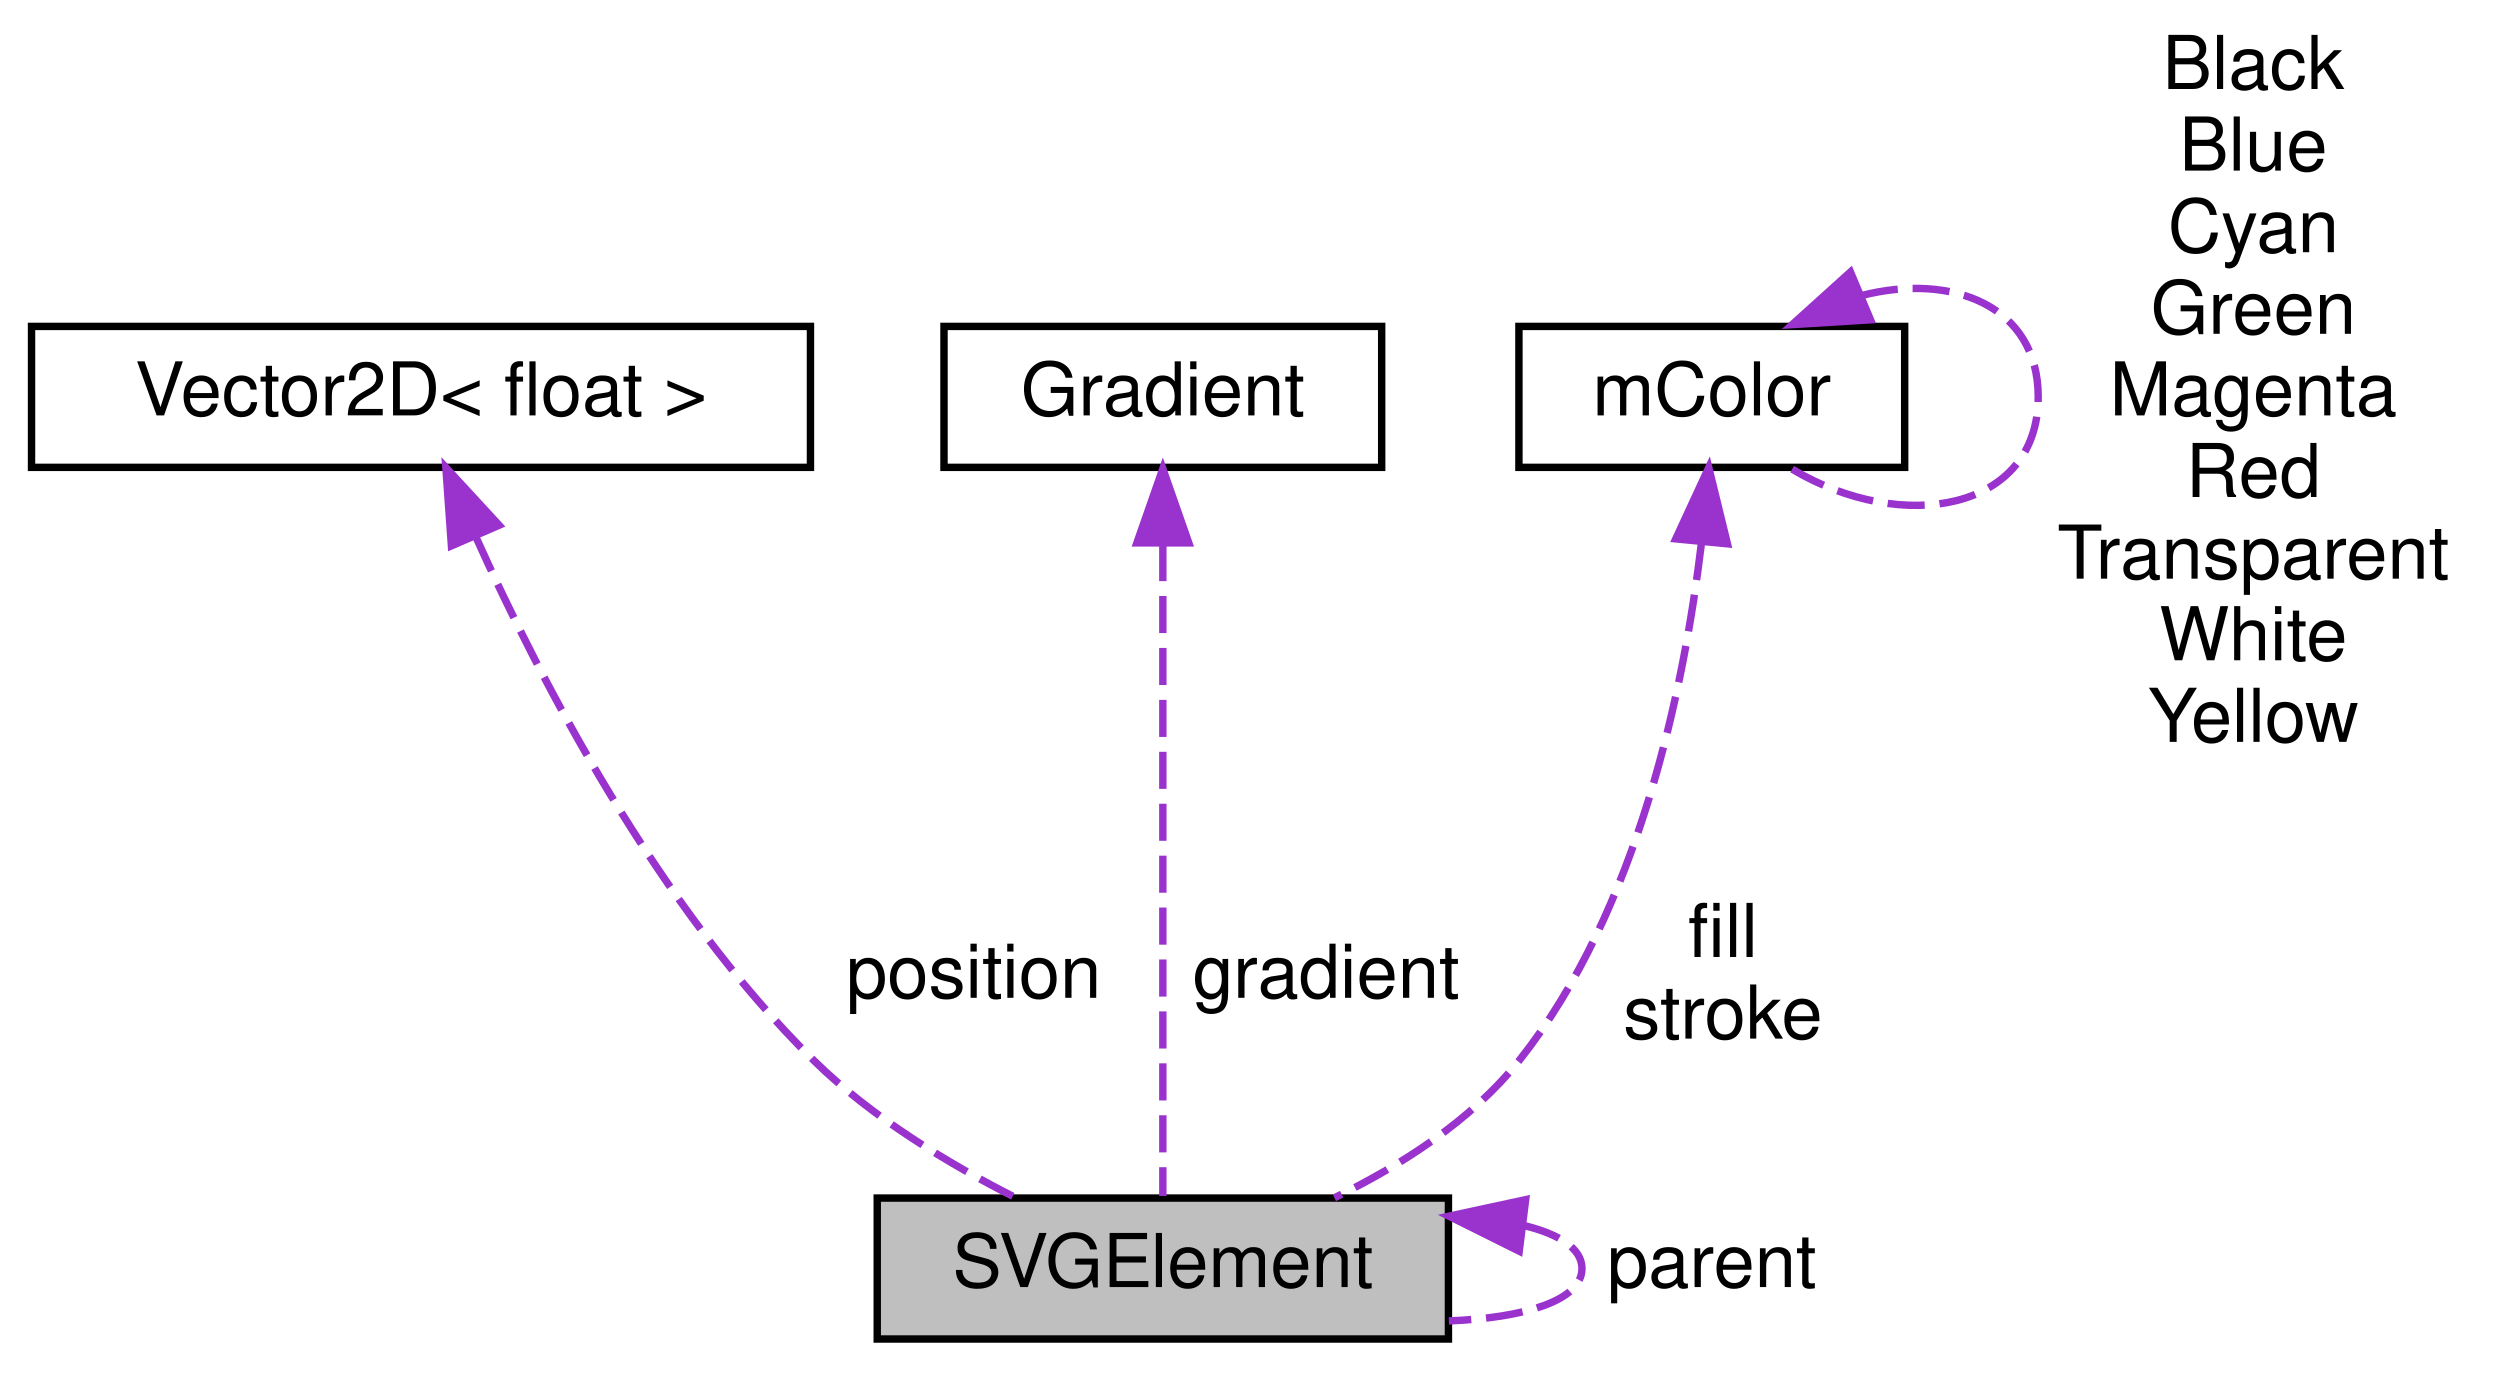
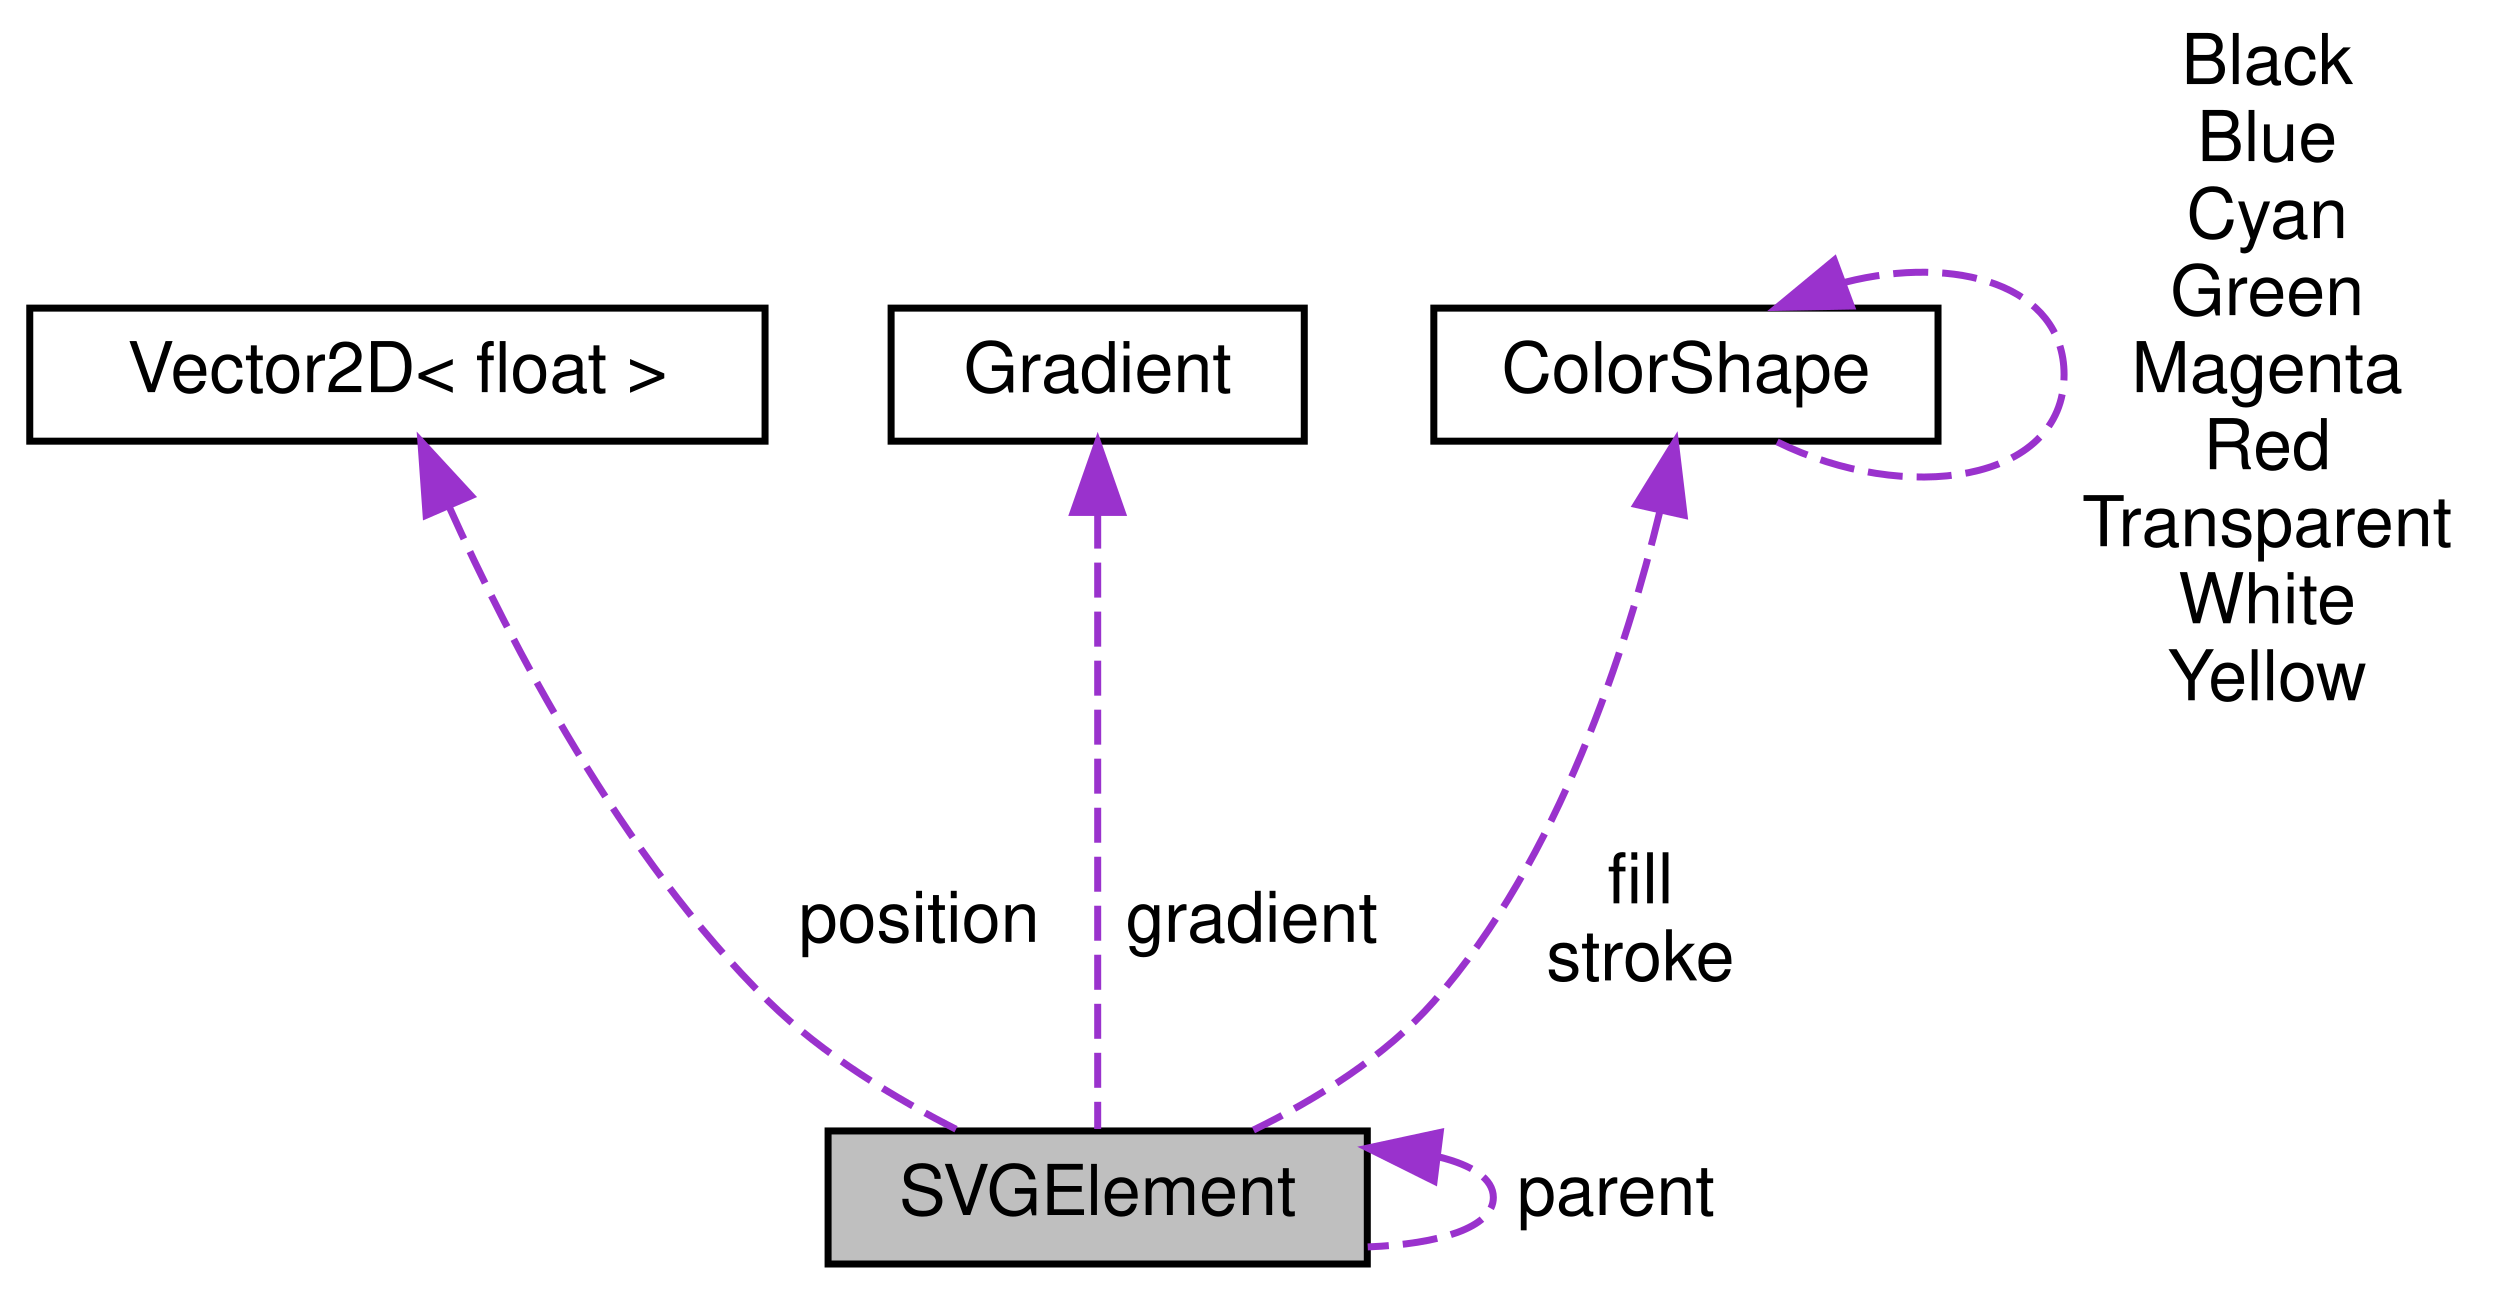
- <svg xmlns="http://www.w3.org/2000/svg" xmlns:xlink="http://www.w3.org/1999/xlink" width="337pt" height="185pt" viewBox="0.00 0.00 336.50 185.00">
+ <svg xmlns="http://www.w3.org/2000/svg" xmlns:xlink="http://www.w3.org/1999/xlink" width="357pt" height="185pt" viewBox="0.00 0.00 356.50 185.00">
  <g id="graph0" class="graph" transform="scale(1 1) rotate(0) translate(4 181)">
    <g id="node1" class="node">
      <g id="a_node1">
        <a xlink:title="Represents an element in an SVG file.">
          <polygon fill="#bfbfbf" stroke="black" points="114,-0.5 114,-19.5 191,-19.5 191,-0.5 114,-0.5" />
          <text text-anchor="middle" x="152.5" y="-7.5" font-family="Helvetica,sans-Serif" font-size="10.00">SVGElement</text>
        </a>
      </g>
    </g>
-     <g id="edge3" class="edge">
+     <g id="edge5" class="edge">
      <path fill="none" stroke="#9a32cd" stroke-dasharray="5,2" d="M201.22,-15.79C205.98,-14.62 209,-12.69 209,-10 209,-5.7 201.27,-3.34 191.06,-2.94" />
      <polygon fill="#9a32cd" stroke="#9a32cd" points="200.54,-12.34 191.06,-17.06 201.41,-19.29 200.54,-12.34" />
      <text text-anchor="middle" x="226.5" y="-7.5" font-family="Helvetica,sans-Serif" font-size="10.00"> parent</text>
    </g>
    <g id="node2" class="node">
      <g id="a_node2">
        <a xlink:href="classVector2D.html" target="_top" xlink:title=" ">
          <polygon fill="none" stroke="black" points="0,-118 0,-137 105,-137 105,-118 0,-118" />
          <text text-anchor="middle" x="52.5" y="-125" font-family="Helvetica,sans-Serif" font-size="10.00">Vector2D&lt; float &gt;</text>
        </a>
      </g>
    </g>
    <g id="edge1" class="edge">
      <path fill="none" stroke="#9a32cd" stroke-dasharray="5,2" d="M59.91,-108.59C68.58,-89.31 84.48,-58.65 105.5,-38 113.29,-30.35 123.67,-24.09 132.69,-19.53" />
      <polygon fill="#9a32cd" stroke="#9a32cd" points="56.6,-107.42 55.85,-117.99 63.03,-110.2 56.6,-107.42" />
      <text text-anchor="middle" x="127" y="-46.5" font-family="Helvetica,sans-Serif" font-size="10.00"> position</text>
    </g>
    <g id="node3" class="node">
      <g id="a_node3">
        <a xlink:href="classGradient.html" target="_top" xlink:title="A class that represents a gradient.">
          <polygon fill="none" stroke="black" points="123,-118 123,-137 182,-137 182,-118 123,-118" />
          <text text-anchor="middle" x="152.5" y="-125" font-family="Helvetica,sans-Serif" font-size="10.00">Gradient</text>
        </a>
      </g>
    </g>
    <g id="edge2" class="edge">
      <path fill="none" stroke="#9a32cd" stroke-dasharray="5,2" d="M152.5,-107.66C152.5,-82.37 152.5,-38.44 152.5,-19.78" />
      <polygon fill="#9a32cd" stroke="#9a32cd" points="149,-107.82 152.5,-117.82 156,-107.82 149,-107.82" />
      <text text-anchor="middle" x="174.5" y="-46.5" font-family="Helvetica,sans-Serif" font-size="10.00"> gradient</text>
    </g>
    <g id="node4" class="node">
      <g id="a_node4">
-         <a xlink:href="classmColor.html" target="_top" xlink:title="Utility class for manipulating RGBA mColors.">
-           <polygon fill="none" stroke="black" points="200.5,-118 200.5,-137 252.5,-137 252.5,-118 200.5,-118" />
-           <text text-anchor="middle" x="226.5" y="-125" font-family="Helvetica,sans-Serif" font-size="10.00">mColor</text>
+         <a xlink:href="classColorShape.html" target="_top" xlink:title="Utility class for manipulating RGBA ColorShapes.">
+           <polygon fill="none" stroke="black" points="200.5,-118 200.5,-137 272.5,-137 272.5,-118 200.5,-118" />
+           <text text-anchor="middle" x="236.5" y="-125" font-family="Helvetica,sans-Serif" font-size="10.00">ColorShape</text>
        </a>
      </g>
    </g>
+     <g id="edge3" class="edge">
+       <path fill="none" stroke="#9a32cd" stroke-dasharray="5,2" d="M232.78,-107.98C228.08,-88.62 218.38,-58.29 200.5,-38 193.55,-30.11 183.71,-24.01 174.74,-19.63" />
+       <polygon fill="#9a32cd" stroke="#9a32cd" points="229.41,-108.95 234.98,-117.95 236.24,-107.43 229.41,-108.95" />
+       <text text-anchor="middle" x="230" y="-52" font-family="Helvetica,sans-Serif" font-size="10.00"> fill</text>
+       <text text-anchor="middle" x="230" y="-41" font-family="Helvetica,sans-Serif" font-size="10.00">stroke</text>
+     </g>
    <g id="edge4" class="edge">
-       <path fill="none" stroke="#9a32cd" stroke-dasharray="5,2" d="M225.1,-107.77C222.79,-88.44 216.68,-58.33 200.5,-38 194.07,-29.92 184.52,-23.85 175.63,-19.54" />
-       <polygon fill="#9a32cd" stroke="#9a32cd" points="221.64,-108.36 226.09,-117.98 228.61,-107.69 221.64,-108.36" />
-       <text text-anchor="middle" x="228" y="-52" font-family="Helvetica,sans-Serif" font-size="10.00"> fill</text>
-       <text text-anchor="middle" x="228" y="-41" font-family="Helvetica,sans-Serif" font-size="10.00">stroke</text>
-     </g>
-     <g id="edge5" class="edge">
-       <path fill="none" stroke="#9a32cd" stroke-dasharray="5,2" d="M246.65,-141.15C258.9,-144.31 270.5,-139.76 270.5,-127.5 270.5,-112.11 252.24,-108.87 237.33,-117.76" />
-       <polygon fill="#9a32cd" stroke="#9a32cd" points="247.9,-137.89 237.33,-137.24 245.19,-144.34 247.9,-137.89" />
-       <text text-anchor="middle" x="299.5" y="-169" font-family="Helvetica,sans-Serif" font-size="10.00"> Black</text>
-       <text text-anchor="middle" x="299.5" y="-158" font-family="Helvetica,sans-Serif" font-size="10.00">Blue</text>
-       <text text-anchor="middle" x="299.5" y="-147" font-family="Helvetica,sans-Serif" font-size="10.00">Cyan</text>
-       <text text-anchor="middle" x="299.5" y="-136" font-family="Helvetica,sans-Serif" font-size="10.00">Green</text>
-       <text text-anchor="middle" x="299.5" y="-125" font-family="Helvetica,sans-Serif" font-size="10.00">Magenta</text>
-       <text text-anchor="middle" x="299.5" y="-114" font-family="Helvetica,sans-Serif" font-size="10.00">Red</text>
-       <text text-anchor="middle" x="299.5" y="-103" font-family="Helvetica,sans-Serif" font-size="10.00">Transparent</text>
-       <text text-anchor="middle" x="299.5" y="-92" font-family="Helvetica,sans-Serif" font-size="10.00">White</text>
-       <text text-anchor="middle" x="299.5" y="-81" font-family="Helvetica,sans-Serif" font-size="10.00">Yellow</text>
+       <path fill="none" stroke="#9a32cd" stroke-dasharray="5,2" d="M259.22,-140.69C274.98,-144.7 290.5,-140.31 290.5,-127.5 290.5,-112.04 267.86,-108.84 249.52,-117.9" />
+       <polygon fill="#9a32cd" stroke="#9a32cd" points="260.11,-137.29 249.52,-137.1 257.68,-143.85 260.11,-137.29" />
+       <text text-anchor="middle" x="319.5" y="-169" font-family="Helvetica,sans-Serif" font-size="10.00"> Black</text>
+       <text text-anchor="middle" x="319.5" y="-158" font-family="Helvetica,sans-Serif" font-size="10.00">Blue</text>
+       <text text-anchor="middle" x="319.5" y="-147" font-family="Helvetica,sans-Serif" font-size="10.00">Cyan</text>
+       <text text-anchor="middle" x="319.5" y="-136" font-family="Helvetica,sans-Serif" font-size="10.00">Green</text>
+       <text text-anchor="middle" x="319.5" y="-125" font-family="Helvetica,sans-Serif" font-size="10.00">Magenta</text>
+       <text text-anchor="middle" x="319.5" y="-114" font-family="Helvetica,sans-Serif" font-size="10.00">Red</text>
+       <text text-anchor="middle" x="319.5" y="-103" font-family="Helvetica,sans-Serif" font-size="10.00">Transparent</text>
+       <text text-anchor="middle" x="319.5" y="-92" font-family="Helvetica,sans-Serif" font-size="10.00">White</text>
+       <text text-anchor="middle" x="319.5" y="-81" font-family="Helvetica,sans-Serif" font-size="10.00">Yellow</text>
    </g>
  </g>
</svg>
